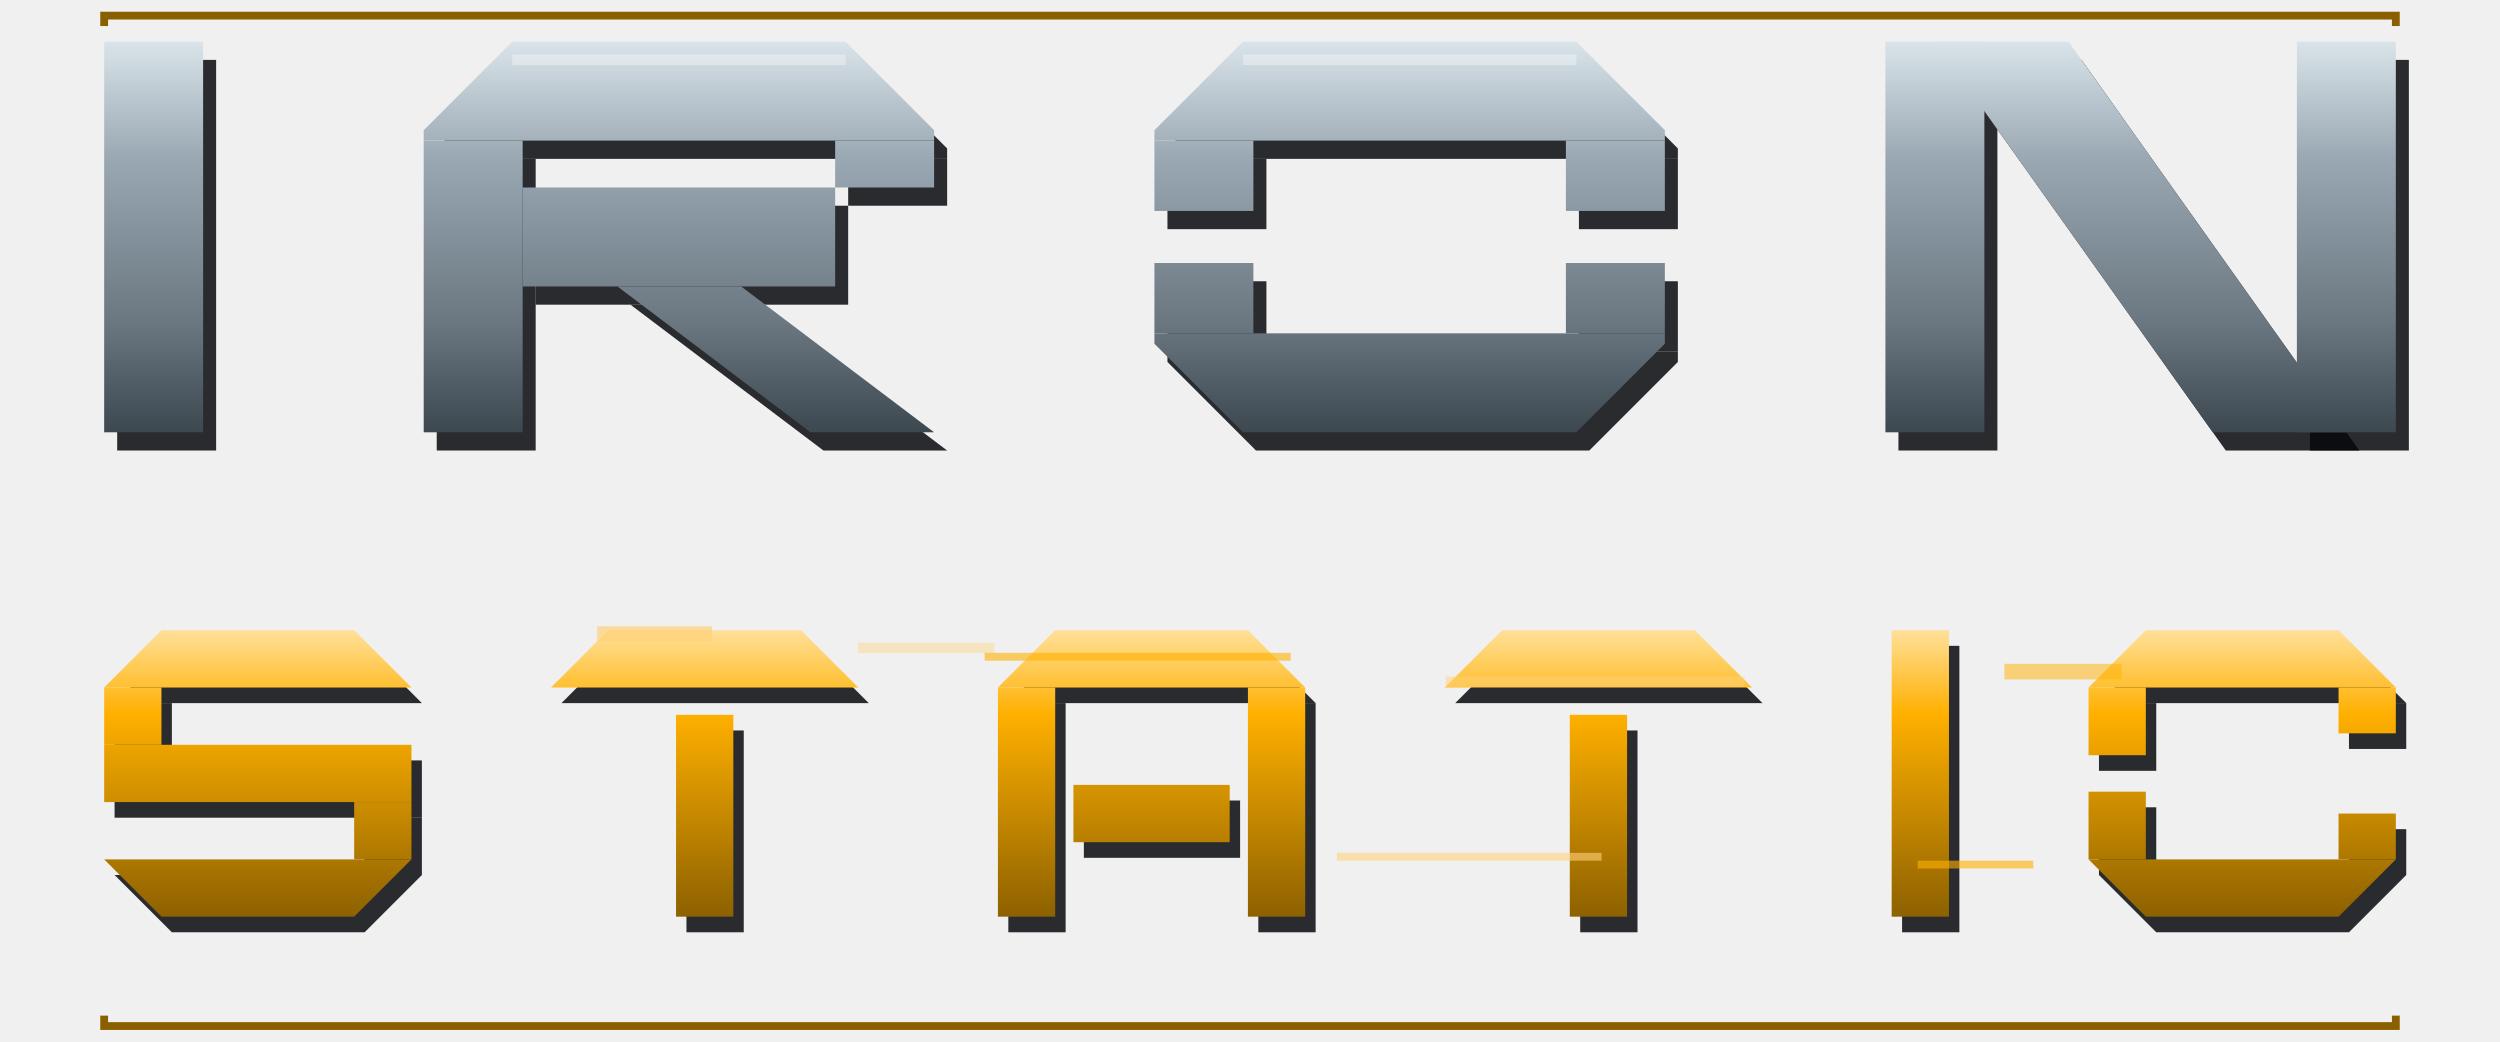
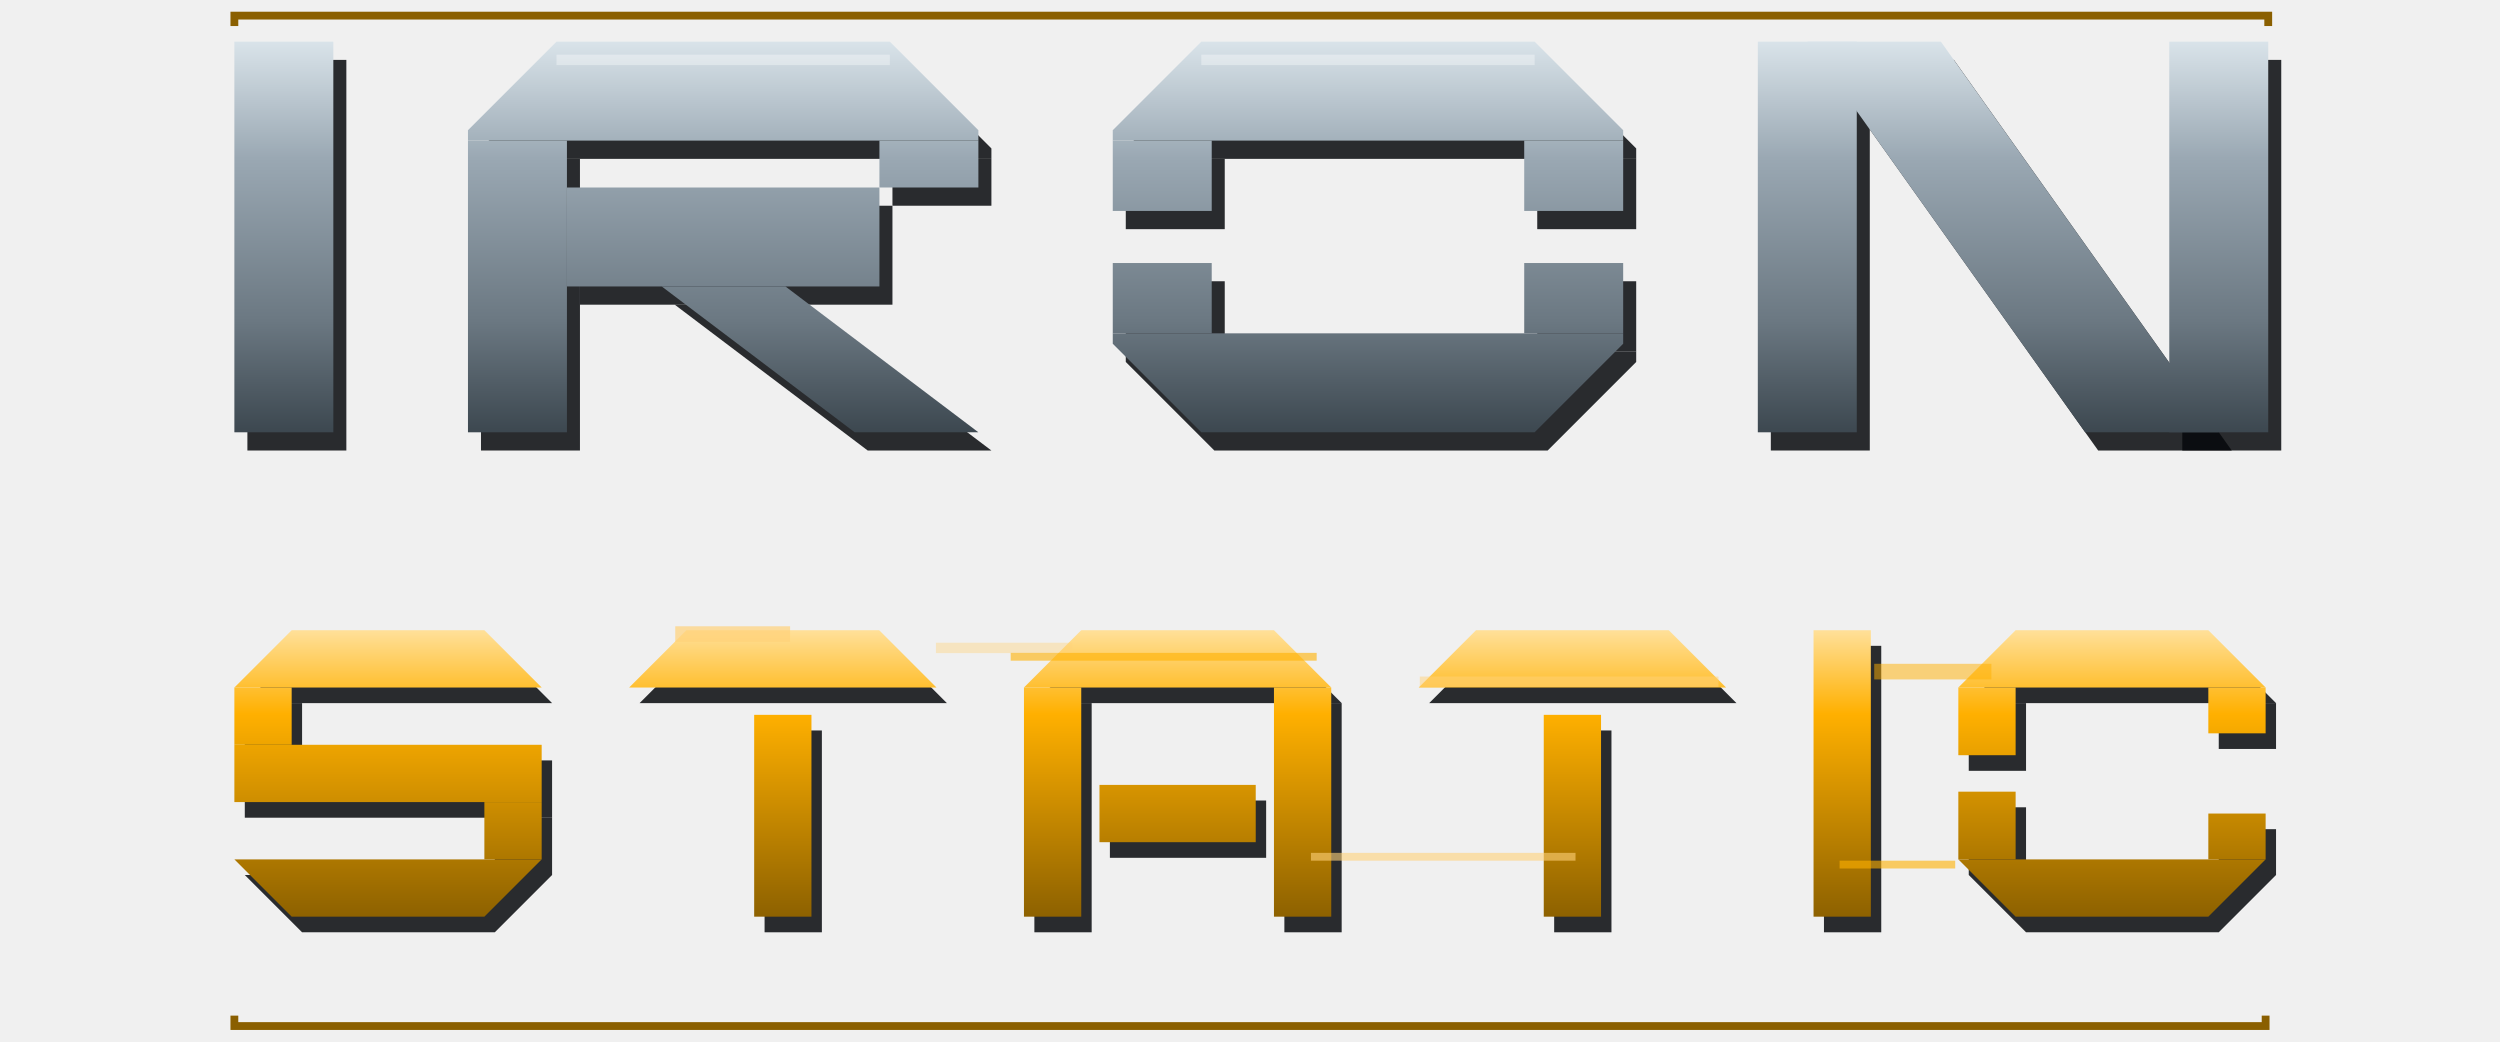
<svg xmlns="http://www.w3.org/2000/svg" width="960" height="400" viewBox="0 0 960 400">
  <defs>
    <linearGradient id="g_iron" x1="0" y1="14" x2="0" y2="170" gradientUnits="userSpaceOnUse">
      <stop offset="0" stop-color="#DCE6EC" />
      <stop offset="0.3" stop-color="#9AA8B3" />
      <stop offset="0.7" stop-color="#6B7882" />
      <stop offset="1" stop-color="#38434B" />
    </linearGradient>
    <linearGradient id="g_stat_l" x1="0" y1="40" x2="0" y2="154" gradientUnits="userSpaceOnUse">
      <stop offset="0" stop-color="#FFE3A3" />
      <stop offset="0.3" stop-color="#FFB000" />
      <stop offset="1" stop-color="#8A5F00" />
    </linearGradient>
  </defs>
  <g id="slot.logo_iron">
    <g id="iron_shadow">
-       <polygon points="45,23 83,23 83,173 45,173" fill="#07090C" fill-opacity="0.85" />
-       <polygon points="201.7,23 329.7,23 363.7,57 363.7,61 167.7,61 167.7,57" fill="#07090C" fill-opacity="0.85" />
-       <polygon points="167.7,61 205.7,61 205.7,173 167.7,173" fill="#07090C" fill-opacity="0.85" />
-       <polygon points="325.7,61 363.7,61 363.7,79 325.7,79" fill="#07090C" fill-opacity="0.85" />
-       <polygon points="205.7,79 325.7,79 325.7,117 205.7,117" fill="#07090C" fill-opacity="0.85" />
-       <polygon points="242.1,117 289.6,117 363.7,173 316.2,173" fill="#07090C" fill-opacity="0.85" />
-       <polygon points="482.3,23 610.3,23 644.3,57 644.3,61 448.3,61 448.3,57" fill="#07090C" fill-opacity="0.85" />
-       <polygon points="482.3,173 610.3,173 644.3,139 644.3,135 448.3,135 448.3,139" fill="#07090C" fill-opacity="0.85" />
-       <polygon points="448.3,61 486.3,61 486.3,88 448.3,88" fill="#07090C" fill-opacity="0.85" />
-       <polygon points="448.3,108 486.3,108 486.3,135 448.3,135" fill="#07090C" fill-opacity="0.85" />
-       <polygon points="606.3,61 644.3,61 644.3,88 606.3,88" fill="#07090C" fill-opacity="0.85" />
-       <polygon points="606.3,108 644.3,108 644.3,135 606.3,135" fill="#07090C" fill-opacity="0.85" />
-       <polygon points="729,23 767,23 767,173 729,173" fill="#07090C" fill-opacity="0.85" />
-       <polygon points="887,23 925,23 925,173 887,173" fill="#07090C" fill-opacity="0.85" />
-       <polygon points="748,23 799.3,23 906,173 854.7,173" fill="#07090C" fill-opacity="0.85" />
+       <polygon points="95,23 133,23 133,173 95,173" fill="#07090C" fill-opacity="0.85" />
+       <polygon points="218.7,23 346.7,23 380.7,57 380.7,61 184.7,61 184.7,57" fill="#07090C" fill-opacity="0.85" />
+       <polygon points="184.7,61 222.7,61 222.7,173 184.7,173" fill="#07090C" fill-opacity="0.85" />
+       <polygon points="342.7,61 380.7,61 380.7,79 342.7,79" fill="#07090C" fill-opacity="0.85" />
+       <polygon points="222.7,79 342.7,79 342.7,117 222.7,117" fill="#07090C" fill-opacity="0.85" />
+       <polygon points="259.1,117 306.6,117 380.7,173 333.2,173" fill="#07090C" fill-opacity="0.85" />
+       <polygon points="466.3,23 594.3,23 628.3,57 628.3,61 432.3,61 432.3,57" fill="#07090C" fill-opacity="0.85" />
+       <polygon points="466.3,173 594.3,173 628.3,139 628.3,135 432.3,135 432.3,139" fill="#07090C" fill-opacity="0.85" />
+       <polygon points="432.3,61 470.3,61 470.3,88 432.3,88" fill="#07090C" fill-opacity="0.85" />
+       <polygon points="432.3,108 470.3,108 470.3,135 432.3,135" fill="#07090C" fill-opacity="0.85" />
+       <polygon points="590.3,61 628.3,61 628.3,88 590.3,88" fill="#07090C" fill-opacity="0.85" />
+       <polygon points="590.3,108 628.3,108 628.3,135 590.3,135" fill="#07090C" fill-opacity="0.85" />
+       <polygon points="680,23 718,23 718,173 680,173" fill="#07090C" fill-opacity="0.85" />
+       <polygon points="838,23 876,23 876,173 838,173" fill="#07090C" fill-opacity="0.85" />
+       <polygon points="699,23 750.3,23 857,173 805.7,173" fill="#07090C" fill-opacity="0.85" />
    </g>
    <g id="iron_base">
-       <polygon points="40,16 78,16 78,166 40,166" fill="url(#g_iron)" />
-       <polygon points="196.7,16 324.7,16 358.7,50 358.7,54 162.7,54 162.7,50" fill="url(#g_iron)" />
-       <polygon points="162.7,54 200.7,54 200.7,166 162.7,166" fill="url(#g_iron)" />
-       <polygon points="320.7,54 358.7,54 358.7,72 320.7,72" fill="url(#g_iron)" />
-       <polygon points="200.7,72 320.7,72 320.7,110 200.7,110" fill="url(#g_iron)" />
-       <polygon points="237.1,110 284.6,110 358.7,166 311.2,166" fill="url(#g_iron)" />
-       <polygon points="477.3,16 605.3,16 639.3,50 639.3,54 443.3,54 443.3,50" fill="url(#g_iron)" />
-       <polygon points="477.3,166 605.3,166 639.3,132 639.3,128 443.3,128 443.3,132" fill="url(#g_iron)" />
-       <polygon points="443.3,54 481.3,54 481.3,81 443.3,81" fill="url(#g_iron)" />
-       <polygon points="443.3,101 481.3,101 481.3,128 443.3,128" fill="url(#g_iron)" />
-       <polygon points="601.3,54 639.3,54 639.3,81 601.3,81" fill="url(#g_iron)" />
-       <polygon points="601.3,101 639.3,101 639.3,128 601.3,128" fill="url(#g_iron)" />
-       <polygon points="724,16 762,16 762,166 724,166" fill="url(#g_iron)" />
-       <polygon points="882,16 920,16 920,166 882,166" fill="url(#g_iron)" />
-       <polygon points="743,16 794.3,16 901,166 849.7,166" fill="url(#g_iron)" />
+       <polygon points="90,16 128,16 128,166 90,166" fill="url(#g_iron)" />
+       <polygon points="213.7,16 341.7,16 375.7,50 375.7,54 179.7,54 179.7,50" fill="url(#g_iron)" />
+       <polygon points="179.7,54 217.7,54 217.7,166 179.7,166" fill="url(#g_iron)" />
+       <polygon points="337.7,54 375.7,54 375.7,72 337.7,72" fill="url(#g_iron)" />
+       <polygon points="217.7,72 337.7,72 337.7,110 217.7,110" fill="url(#g_iron)" />
+       <polygon points="254.1,110 301.6,110 375.7,166 328.2,166" fill="url(#g_iron)" />
+       <polygon points="461.3,16 589.3,16 623.3,50 623.3,54 427.3,54 427.3,50" fill="url(#g_iron)" />
+       <polygon points="461.3,166 589.3,166 623.3,132 623.3,128 427.3,128 427.3,132" fill="url(#g_iron)" />
+       <polygon points="427.3,54 465.3,54 465.3,81 427.3,81" fill="url(#g_iron)" />
+       <polygon points="427.3,101 465.3,101 465.3,128 427.3,128" fill="url(#g_iron)" />
+       <polygon points="585.3,54 623.3,54 623.3,81 585.3,81" fill="url(#g_iron)" />
+       <polygon points="585.3,101 623.3,101 623.3,128 585.3,128" fill="url(#g_iron)" />
+       <polygon points="675,16 713,16 713,166 675,166" fill="url(#g_iron)" />
+       <polygon points="833,16 871,16 871,166 833,166" fill="url(#g_iron)" />
+       <polygon points="694,16 745.3,16 852,166 800.7,166" fill="url(#g_iron)" />
    </g>
    <g id="iron_hi">
-       <polygon points="196.7,21 324.7,21 324.7,25 196.7,25" fill="#FFFFFF" fill-opacity="0.35" />
-       <polygon points="477.3,21 605.3,21 605.3,25 477.3,25" fill="#FFFFFF" fill-opacity="0.35" />
+       <polygon points="213.7,21 341.7,21 341.7,25 213.7,25" fill="#FFFFFF" fill-opacity="0.35" />
+       <polygon points="461.3,21 589.3,21 589.3,25 461.3,25" fill="#FFFFFF" fill-opacity="0.35" />
    </g>
-     <polyline points="40,10 40,6 920,6 920,10" fill="none" stroke="#8A5F00" stroke-width="3" />
+     <polyline points="90,10 90,6 871,6 871,10" fill="none" stroke="#8A5F00" stroke-width="3" />
  </g>
  <g id="slot.logo_static" transform="translate(0,200)">
    <g id="static_shadow">
-       <polygon points="66,48 140,48 162,70 162,70 44,70 44,70" fill="#07090C" fill-opacity="0.85" />
-       <polygon points="66,158 140,158 162,136 162,136 44,136 44,136" fill="#07090C" fill-opacity="0.85" />
-       <polygon points="44,70 66,70 66,92 44,92" fill="#07090C" fill-opacity="0.85" />
-       <polygon points="44,92 162,92 162,114 44,114" fill="#07090C" fill-opacity="0.85" />
-       <polygon points="140,114 162,114 162,136 140,136" fill="#07090C" fill-opacity="0.85" />
-       <polygon points="237.6,48 311.6,48 333.6,70 333.6,70 215.6,70 215.6,70" fill="#07090C" fill-opacity="0.85" />
-       <polygon points="263.6,80.5 285.6,80.5 285.6,158 263.6,158" fill="#07090C" fill-opacity="0.85" />
-       <polygon points="409.2,48 483.2,48 505.2,70 505.2,70 387.2,70 387.2,70" fill="#07090C" fill-opacity="0.85" />
-       <polygon points="387.2,70 409.2,70 409.2,158 387.2,158" fill="#07090C" fill-opacity="0.85" />
-       <polygon points="483.2,70 505.2,70 505.2,158 483.2,158" fill="#07090C" fill-opacity="0.85" />
-       <polygon points="416.2,107.4 476.2,107.4 476.2,129.4 416.2,129.4" fill="#07090C" fill-opacity="0.85" />
-       <polygon points="580.8,48 654.8,48 676.8,70 676.8,70 558.8,70 558.8,70" fill="#07090C" fill-opacity="0.85" />
-       <polygon points="606.8,80.5 628.8,80.5 628.8,158 606.8,158" fill="#07090C" fill-opacity="0.85" />
-       <polygon points="730.4,48 752.4,48 752.4,158 730.4,158" fill="#07090C" fill-opacity="0.85" />
-       <polygon points="828,48 902,48 924,70 924,70 806,70 806,70" fill="#07090C" fill-opacity="0.85" />
-       <polygon points="828,158 902,158 924,136 924,136 806,136 806,136" fill="#07090C" fill-opacity="0.85" />
-       <polygon points="806,70 828,70 828,96 806,96" fill="#07090C" fill-opacity="0.85" />
-       <polygon points="806,110 828,110 828,136 806,136" fill="#07090C" fill-opacity="0.85" />
-       <polygon points="902,70 924,70 924,87.6 902,87.6" fill="#07090C" fill-opacity="0.85" />
-       <polygon points="902,118.4 924,118.4 924,136 902,136" fill="#07090C" fill-opacity="0.85" />
+       <polygon points="116,48 190,48 212,70 212,70 94,70 94,70" fill="#07090C" fill-opacity="0.85" />
+       <polygon points="116,158 190,158 212,136 212,136 94,136 94,136" fill="#07090C" fill-opacity="0.85" />
+       <polygon points="94,70 116,70 116,92 94,92" fill="#07090C" fill-opacity="0.85" />
+       <polygon points="94,92 212,92 212,114 94,114" fill="#07090C" fill-opacity="0.85" />
+       <polygon points="190,114 212,114 212,136 190,136" fill="#07090C" fill-opacity="0.85" />
+       <polygon points="267.6,48 341.6,48 363.6,70 363.6,70 245.6,70 245.6,70" fill="#07090C" fill-opacity="0.85" />
+       <polygon points="293.6,80.5 315.6,80.5 315.6,158 293.6,158" fill="#07090C" fill-opacity="0.85" />
+       <polygon points="419.2,48 493.2,48 515.2,70 515.2,70 397.2,70 397.2,70" fill="#07090C" fill-opacity="0.85" />
+       <polygon points="397.2,70 419.2,70 419.2,158 397.2,158" fill="#07090C" fill-opacity="0.85" />
+       <polygon points="493.2,70 515.2,70 515.2,158 493.2,158" fill="#07090C" fill-opacity="0.85" />
+       <polygon points="426.2,107.4 486.2,107.4 486.2,129.4 426.2,129.4" fill="#07090C" fill-opacity="0.85" />
+       <polygon points="570.8,48 644.8,48 666.8,70 666.8,70 548.8,70 548.8,70" fill="#07090C" fill-opacity="0.85" />
+       <polygon points="596.8,80.5 618.8,80.5 618.8,158 596.8,158" fill="#07090C" fill-opacity="0.85" />
+       <polygon points="700.4,48 722.4,48 722.4,158 700.4,158" fill="#07090C" fill-opacity="0.85" />
+       <polygon points="778,48 852,48 874,70 874,70 756,70 756,70" fill="#07090C" fill-opacity="0.85" />
+       <polygon points="778,158 852,158 874,136 874,136 756,136 756,136" fill="#07090C" fill-opacity="0.85" />
+       <polygon points="756,70 778,70 778,96 756,96" fill="#07090C" fill-opacity="0.85" />
+       <polygon points="756,110 778,110 778,136 756,136" fill="#07090C" fill-opacity="0.85" />
+       <polygon points="852,70 874,70 874,87.6 852,87.6" fill="#07090C" fill-opacity="0.85" />
+       <polygon points="852,118.4 874,118.4 874,136 852,136" fill="#07090C" fill-opacity="0.85" />
    </g>
    <g id="static_base">
-       <polygon points="62,42 136,42 158,64 158,64 40,64 40,64" fill="url(#g_stat_l)" />
-       <polygon points="62,152 136,152 158,130 158,130 40,130 40,130" fill="url(#g_stat_l)" />
-       <polygon points="40,64 62,64 62,86 40,86" fill="url(#g_stat_l)" />
-       <polygon points="40,86 158,86 158,108 40,108" fill="url(#g_stat_l)" />
-       <polygon points="136,108 158,108 158,130 136,130" fill="url(#g_stat_l)" />
-       <polygon points="233.6,42 307.6,42 329.6,64 329.6,64 211.6,64 211.6,64" fill="url(#g_stat_l)" />
-       <polygon points="259.6,74.5 281.6,74.5 281.6,152 259.6,152" fill="url(#g_stat_l)" />
-       <polygon points="405.2,42 479.2,42 501.2,64 501.2,64 383.2,64 383.2,64" fill="url(#g_stat_l)" />
-       <polygon points="383.2,64 405.2,64 405.2,152 383.2,152" fill="url(#g_stat_l)" />
-       <polygon points="479.2,64 501.2,64 501.2,152 479.2,152" fill="url(#g_stat_l)" />
-       <polygon points="412.2,101.4 472.2,101.4 472.2,123.4 412.2,123.4" fill="url(#g_stat_l)" />
-       <polygon points="576.8,42 650.8,42 672.8,64 672.8,64 554.8,64 554.8,64" fill="url(#g_stat_l)" />
-       <polygon points="602.8,74.5 624.8,74.5 624.8,152 602.8,152" fill="url(#g_stat_l)" />
-       <polygon points="726.4,42 748.4,42 748.4,152 726.4,152" fill="url(#g_stat_l)" />
-       <polygon points="824,42 898,42 920,64 920,64 802,64 802,64" fill="url(#g_stat_l)" />
-       <polygon points="824,152 898,152 920,130 920,130 802,130 802,130" fill="url(#g_stat_l)" />
-       <polygon points="802,64 824,64 824,90 802,90" fill="url(#g_stat_l)" />
-       <polygon points="802,104 824,104 824,130 802,130" fill="url(#g_stat_l)" />
-       <polygon points="898,64 920,64 920,81.6 898,81.6" fill="url(#g_stat_l)" />
-       <polygon points="898,112.4 920,112.4 920,130 898,130" fill="url(#g_stat_l)" />
+       <polygon points="112,42 186,42 208,64 208,64 90,64 90,64" fill="url(#g_stat_l)" />
+       <polygon points="112,152 186,152 208,130 208,130 90,130 90,130" fill="url(#g_stat_l)" />
+       <polygon points="90,64 112,64 112,86 90,86" fill="url(#g_stat_l)" />
+       <polygon points="90,86 208,86 208,108 90,108" fill="url(#g_stat_l)" />
+       <polygon points="186,108 208,108 208,130 186,130" fill="url(#g_stat_l)" />
+       <polygon points="263.6,42 337.6,42 359.6,64 359.6,64 241.6,64 241.6,64" fill="url(#g_stat_l)" />
+       <polygon points="289.6,74.5 311.6,74.5 311.6,152 289.6,152" fill="url(#g_stat_l)" />
+       <polygon points="415.2,42 489.2,42 511.2,64 511.2,64 393.2,64 393.2,64" fill="url(#g_stat_l)" />
+       <polygon points="393.2,64 415.2,64 415.2,152 393.2,152" fill="url(#g_stat_l)" />
+       <polygon points="489.2,64 511.2,64 511.2,152 489.2,152" fill="url(#g_stat_l)" />
+       <polygon points="422.2,101.4 482.2,101.4 482.2,123.4 422.2,123.4" fill="url(#g_stat_l)" />
+       <polygon points="566.8,42 640.8,42 662.8,64 662.8,64 544.8,64 544.8,64" fill="url(#g_stat_l)" />
+       <polygon points="592.8,74.5 614.8,74.5 614.8,152 592.8,152" fill="url(#g_stat_l)" />
+       <polygon points="696.4,42 718.4,42 718.4,152 696.4,152" fill="url(#g_stat_l)" />
+       <polygon points="774,42 848,42 870,64 870,64 752,64 752,64" fill="url(#g_stat_l)" />
+       <polygon points="774,152 848,152 870,130 870,130 752,130 752,130" fill="url(#g_stat_l)" />
+       <polygon points="752,64 774,64 774,90 752,90" fill="url(#g_stat_l)" />
+       <polygon points="752,104 774,104 774,130 752,130" fill="url(#g_stat_l)" />
+       <polygon points="848,64 870,64 870,81.6 848,81.6" fill="url(#g_stat_l)" />
+       <polygon points="848,112.4 870,112.4 870,130 848,130" fill="url(#g_stat_l)" />
    </g>
-     <rect x="513.4" y="127.5" width="101.6" height="3" fill="#FFD27A" fill-opacity="0.6" />
-     <rect x="229.3" y="40.5" width="44.1" height="6" fill="#FFD27A" fill-opacity="0.7" />
-     <rect x="329.4" y="46.8" width="52.4" height="4" fill="#FFD27A" fill-opacity="0.4" />
-     <rect x="736.4" y="130.5" width="44.4" height="3" fill="#FFB000" fill-opacity="0.6" />
-     <rect x="378.1" y="50.7" width="117.5" height="3" fill="#FFB000" fill-opacity="0.6" />
-     <rect x="769.7" y="54.9" width="45" height="6" fill="#FFB000" fill-opacity="0.5" />
-     <rect x="555.2" y="59.8" width="114.7" height="4" fill="#FFD27A" fill-opacity="0.5" />
-     <polyline points="40,190 40,194 920,194 920,190" fill="none" stroke="#8A5F00" stroke-width="3" />
+     <rect x="503.4" y="127.5" width="101.6" height="3" fill="#FFD27A" fill-opacity="0.6" />
+     <rect x="259.3" y="40.5" width="44.1" height="6" fill="#FFD27A" fill-opacity="0.7" />
+     <rect x="359.4" y="46.8" width="52.4" height="4" fill="#FFD27A" fill-opacity="0.4" />
+     <rect x="706.4" y="130.5" width="44.4" height="3" fill="#FFB000" fill-opacity="0.6" />
+     <rect x="388.1" y="50.7" width="117.5" height="3" fill="#FFB000" fill-opacity="0.6" />
+     <rect x="719.7" y="54.9" width="45" height="6" fill="#FFB000" fill-opacity="0.5" />
+     <rect x="545.2" y="59.8" width="114.7" height="4" fill="#FFD27A" fill-opacity="0.5" />
+     <polyline points="90,190 90,194 870,194 870,190" fill="none" stroke="#8A5F00" stroke-width="3" />
  </g>
</svg>
